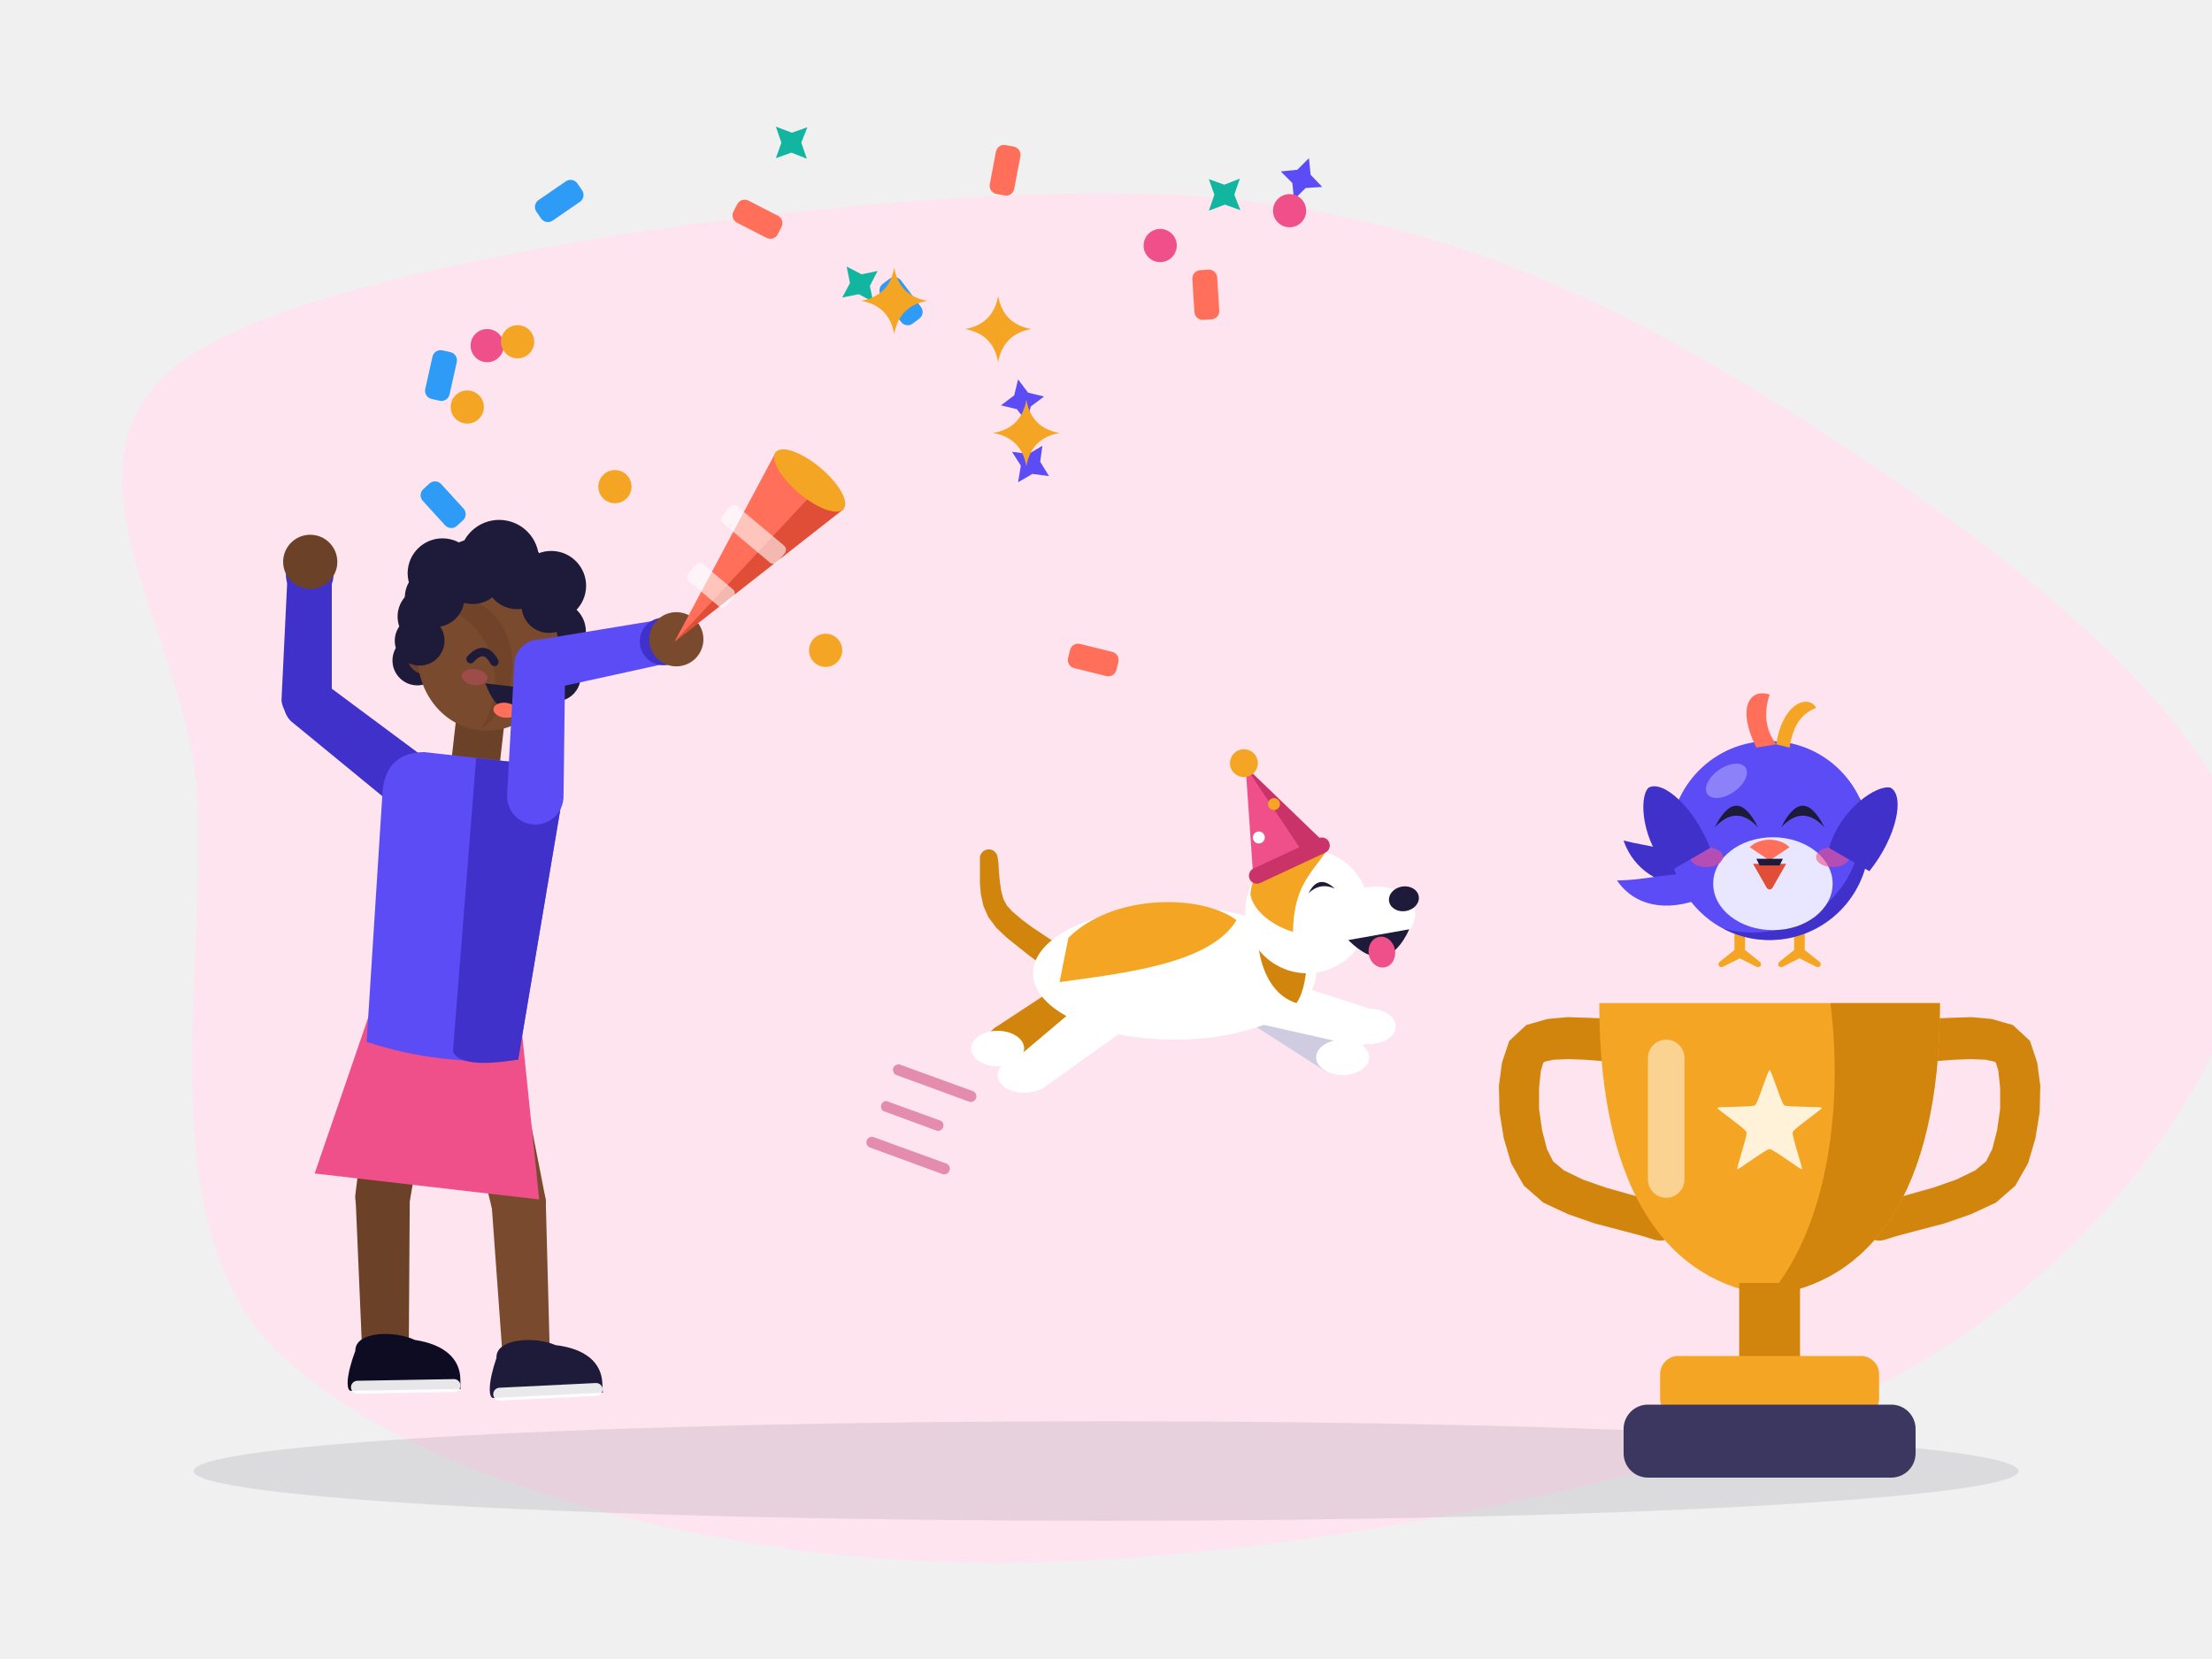
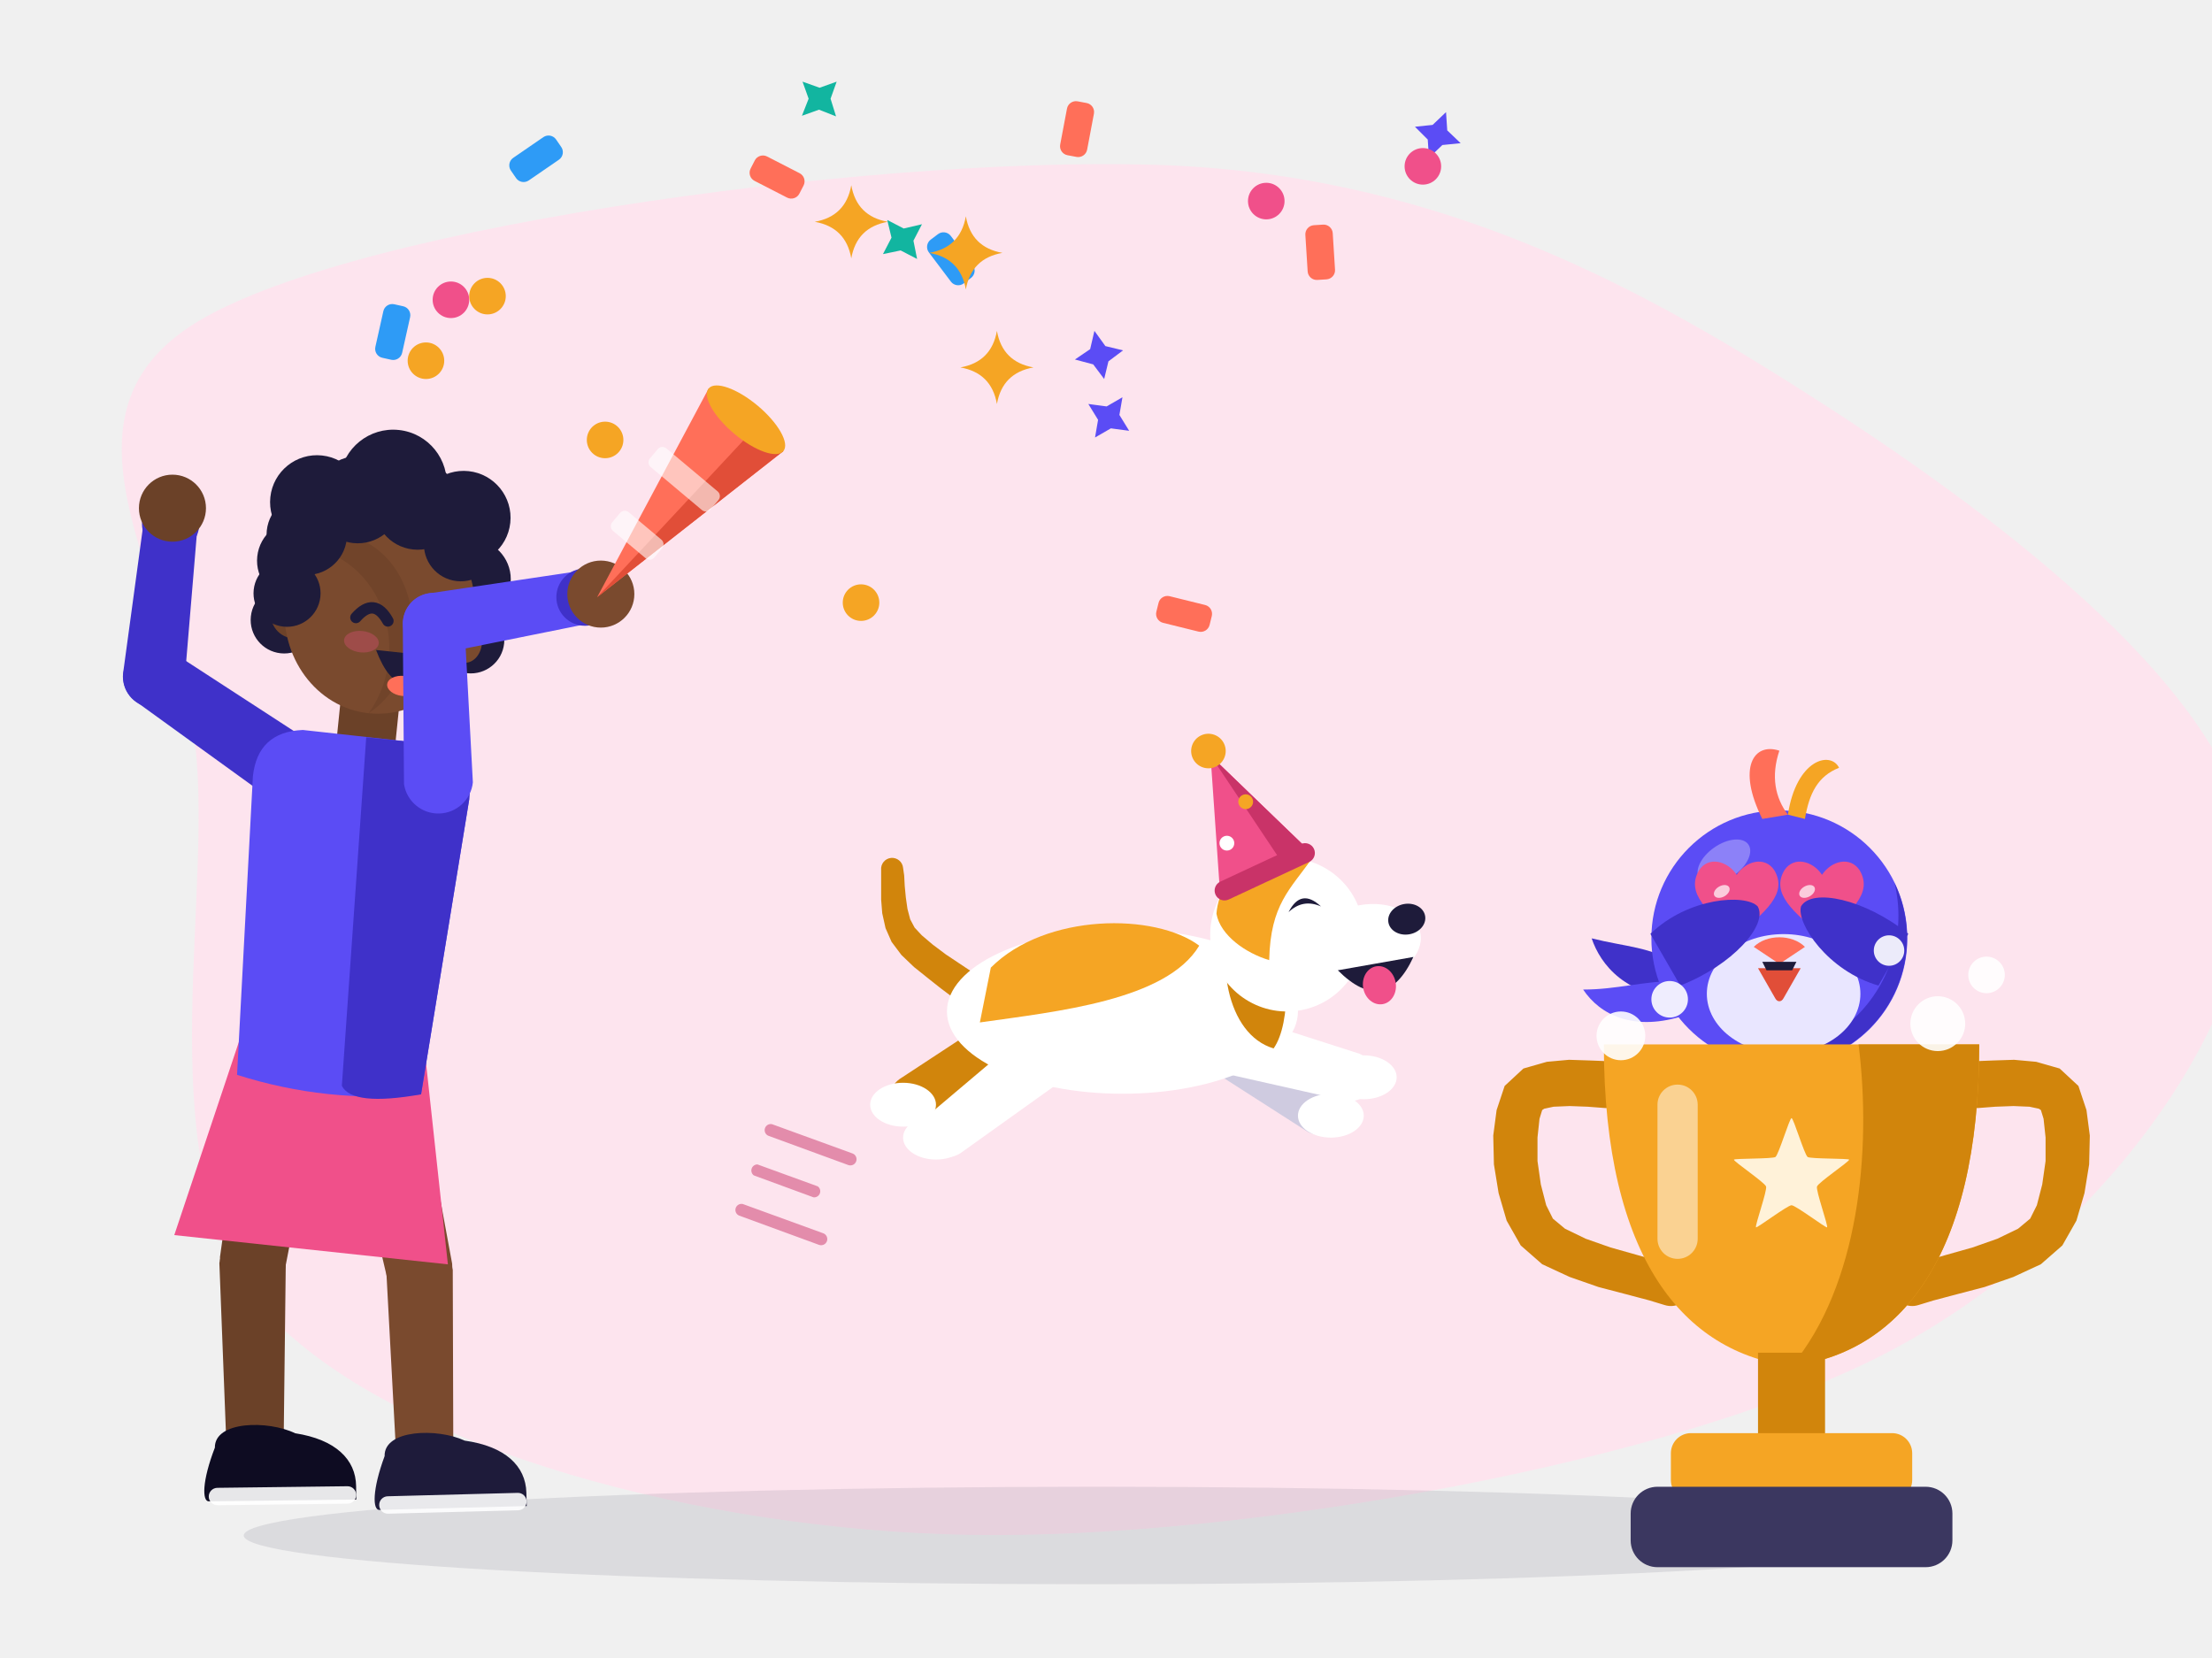
- <svg xmlns="http://www.w3.org/2000/svg" viewBox="0 0 400 300">
-   <path d="M406.9 160C409 188.4 380.7 228.8 342.1 249.2C303.5 269.7 224 283.5 175.3 282.6C126.6 281.7 72.9 267.2 49.7 243.9C26.4 220.6 37.9 173 35.6 142.9C33.3 112.8 6.2 81.4 35.8 63.4C65.3 45.5 164 32.8 213 35.3C262.1 37.8 297.7 57.7 330 78.5C362.3 99.3 404.9 131.5 406.9 160Z" fill="#FDE4EE" />
-   <ellipse cx="200" cy="266" rx="165" ry="9" fill="#1E1B3A" opacity="0.1" />
-   <rect x="134.8" y="35.1" width="4.5" height="9" rx="1.5" fill="#FF6F59" transform="rotate(117.2 137 39.6)" />
-   <circle cx="84.5" cy="73.6" r="3" fill="#F5A524" />
-   <path d="M145.9 28.7 L143.1 27.6 L140.3 28.6 L141.3 25.8 L140.3 22.9 L143.2 24 L146 23 L144.9 25.8Z" fill="#12B5A0" />
-   <rect x="77.5" y="63.4" width="4.5" height="9" rx="1.5" fill="#2E9BF6" transform="rotate(12.6 79.7 67.9)" />
-   <circle cx="88.1" cy="62.5" r="3" fill="#F0508A" />
-   <path d="M239.1 33.8 L236.1 34 L234 36.1 L233.7 33.1 L231.6 31 L234.6 30.7 L236.7 28.6 L237 31.6Z" fill="#5B4CF5" />
-   <rect x="195.5" y="114.8" width="4.5" height="9" rx="1.5" fill="#FF6F59" transform="rotate(103.9 197.7 119.3)" />
-   <circle cx="149.3" cy="117.6" r="3" fill="#F5A524" />
-   <path d="M82.9 107.6 L79.9 107.5 L77.6 109.4 L77.6 106.4 L75.7 104.1 L78.7 104.1 L81.1 102.3 L81 105.3Z" fill="#12B5A0" />
-   <rect x="98.9" y="31.8" width="4.5" height="9" rx="1.5" fill="#2E9BF6" transform="rotate(55.5 101.1 36.3)" />
-   <circle cx="233.2" cy="38.1" r="3" fill="#F0508A" />
-   <path d="M189.7 86.1 L186.7 85.7 L184.1 87.2 L184.6 84.2 L183 81.7 L186 82.1 L188.5 80.6 L188.1 83.5Z" fill="#5B4CF5" />
-   <rect x="179.5" y="26.3" width="4.5" height="9" rx="1.5" fill="#FF6F59" transform="rotate(10.7 181.8 30.8)" />
-   <circle cx="111.2" cy="88" r="3" fill="#F5A524" />
-   <path d="M157.9 54.6 L155.3 53.2 L152.3 53.8 L153.7 51.2 L153.1 48.2 L155.8 49.6 L158.7 49 L157.3 51.7Z" fill="#12B5A0" />
-   <rect x="160.6" y="50" width="4.5" height="9" rx="1.5" fill="#2E9BF6" transform="rotate(143 162.9 54.5)" />
-   <circle cx="209.8" cy="44.4" r="3" fill="#F0508A" />
-   <path d="M185.7 76.4 L183.9 74 L181 73.3 L183.4 71.5 L184.1 68.6 L185.9 71 L188.8 71.7 L186.4 73.5Z" fill="#5B4CF5" />
-   <rect x="215.9" y="48.8" width="4.5" height="9" rx="1.5" fill="#FF6F59" transform="rotate(176.4 218.1 53.3)" />
-   <circle cx="93.6" cy="61.8" r="3" fill="#F5A524" />
-   <path d="M224.3 38 L221.5 37 L218.6 38.1 L219.6 35.2 L218.6 32.4 L221.4 33.4 L224.2 32.3 L223.2 35.2Z" fill="#12B5A0" />
-   <rect x="77.8" y="86.8" width="4.5" height="9" rx="1.5" fill="#2E9BF6" transform="rotate(137.6 80.1 91.3)" />
-   <g transform="translate(320 232) scale(1.1)">
+ <svg xmlns="http://www.w3.org/2000/svg" viewBox="26 14 363 272">
+   <path d="M395.3 154.5C397.1 180.3 371.5 217 336.4 235.6C301.4 254.2 229.3 266.7 185.1 265.9C140.9 265.1 92.2 251.9 71.1 230.8C49.9 209.6 60.4 166.4 58.3 139C56.2 111.7 31.6 83.1 58.4 66.8C85.3 50.5 174.8 39 219.3 41.2C263.8 43.5 296.2 61.6 325.5 80.5C354.8 99.4 393.5 128.7 395.3 154.5Z" fill="#FDE4EE" />
+   <ellipse cx="206" cy="266" rx="140" ry="8" fill="#1E1B3A" opacity="0.1" />
+   <rect x="151.2" y="38.6" width="4.5" height="9" rx="1.5" fill="#FF6F59" transform="rotate(117.2 153.5 43.1)" />
+   <circle cx="95.9" cy="73.2" r="3" fill="#F5A524" />
+   <path d="M163.2 33.1 L160.4 32 L157.6 33 L158.7 30.2 L157.7 27.4 L160.5 28.4 L163.3 27.4 L162.3 30.2Z" fill="#12B5A0" />
+   <rect x="88.2" y="64" width="4.5" height="9" rx="1.5" fill="#2E9BF6" transform="rotate(12.6 90.5 68.5)" />
+   <circle cx="100" cy="63.2" r="3" fill="#F0508A" />
+   <path d="M265.7 37.5 L262.7 37.8 L260.5 39.9 L260.3 36.9 L258.2 34.8 L261.1 34.5 L263.3 32.4 L263.5 35.4Z" fill="#5B4CF5" />
+   <rect x="218" y="110.3" width="4.5" height="9" rx="1.5" fill="#FF6F59" transform="rotate(103.9 220.3 114.8)" />
+   <circle cx="167.3" cy="112.9" r="3" fill="#F5A524" />
+   <path d="M93.8 104 L90.8 104 L88.5 105.9 L88.5 102.8 L86.7 100.5 L89.7 100.6 L92 98.7 L92 101.7Z" fill="#12B5A0" />
+   <rect x="111.7" y="35.6" width="4.5" height="9" rx="1.5" fill="#2E9BF6" transform="rotate(55.5 114 40.1)" />
+   <circle cx="259.5" cy="41.3" r="3" fill="#F0508A" />
+   <path d="M211.3 84.7 L208.3 84.3 L205.7 85.8 L206.2 82.9 L204.6 80.3 L207.6 80.7 L210.2 79.2 L209.7 82.1Z" fill="#5B4CF5" />
+   <rect x="200.5" y="30.7" width="4.5" height="9" rx="1.5" fill="#FF6F59" transform="rotate(10.7 202.8 35.2)" />
+   <circle cx="125.3" cy="86.2" r="3" fill="#F5A524" />
+   <path d="M176.5 56.5 L173.8 55.1 L170.9 55.7 L172.3 53 L171.6 50.1 L174.3 51.5 L177.3 50.8 L175.9 53.5Z" fill="#12B5A0" />
+   <rect x="179.7" y="52" width="4.5" height="9" rx="1.5" fill="#2E9BF6" transform="rotate(143 182 56.5)" />
+   <circle cx="233.8" cy="47" r="3" fill="#F0508A" />
+   <path d="M207.2 76.2 L205.4 73.8 L202.4 73 L204.9 71.3 L205.6 68.3 L207.4 70.8 L210.3 71.5 L207.9 73.3Z" fill="#5B4CF5" />
+   <rect x="240.5" y="50.9" width="4.5" height="9" rx="1.5" fill="#FF6F59" transform="rotate(176.4 242.7 55.4)" />
+   <circle cx="106" cy="62.6" r="3" fill="#F5A524" />
+   <g transform="translate(318 168) scale(0.7)">
+     <path d="M-22 14C-36 14-42 6-44 0C-36 2-30 2-24 6Z" fill="#3F31C9" />
+     <path d="M-22 18C-34 22-42 18-46 12C-38 12-32 10-24 10Z" fill="#5B4CF5" />
+     <circle cx="0" cy="0" r="30" fill="#5B4CF5" />
+     <path d="M27 -13A30 30 0 0 1-14 26.5A33 33 0 0 0 27-13Z" fill="#3F31C9" />
+     <ellipse cx="1" cy="13" rx="18" ry="14" fill="#E9E6FF" />
+     <ellipse cx="-13" cy="-18" rx="7" ry="4" fill="#FFFFFF" opacity="0.3" transform="rotate(-35 -13 -18)" />
+     <path d="M-4-28C-10-40-6-46 0-44C-2-38-1-33 2-29Z" fill="#FF6F59" />
+     <path d="M2-29C4-42 12-44 14-40C9-38 7-34 6-28Z" fill="#F5A524" />
+     <g transform="translate(-10 -5) scale(1.1)">
+       <path d="M0 4C-6-1-11-5-8-10C-6-13-2-12 0-9C2-12 6-13 8-10C11-5 6-1 0 4Z" fill="#F0508A" />
+     </g>
+     <ellipse cx="-13.5" cy="-11" rx="2" ry="1.3" fill="#FFFFFF" opacity="0.7" transform="rotate(-30 -13.5 -11)" />
+     <g transform="translate(10 -5) scale(1.1)">
+       <path d="M0 4C-6-1-11-5-8-10C-6-13-2-12 0-9C2-12 6-13 8-10C11-5 6-1 0 4Z" fill="#F0508A" />
+     </g>
+     <ellipse cx="6.5" cy="-11" rx="2" ry="1.3" fill="#FFFFFF" opacity="0.7" transform="rotate(-30 6.5 -11)" />
+     <ellipse cx="-19" cy="5" rx="5" ry="3" fill="#F0508A" opacity="0.6" />
+     <ellipse cx="19" cy="5" rx="5" ry="3" fill="#F0508A" opacity="0.6" />
+     <path d="M-6 2C-3-1 3-1 6 2L0 6Z" fill="#FF6F59" />
+     <path d="M-5 7L5 7L1 14C0.5 15-0.5 15-1 14Z" fill="#E14E38" />
+     <path d="M-4 5.5L4 5.5L3 7.5L-3 7.5Z" fill="#1E1B3A" />
+     <g transform="translate(-25 4) rotate(330)">
+       <path d="M-2-7C10-10 22-4 23 0C23 5 11 9-2 7Z" fill="#3F31C9" />
+     </g>
+     <g transform="translate(25 4) rotate(-150)">
+       <path d="M-2-7C10-10 22-4 23 0C23 5 11 9-2 7Z" fill="#3F31C9" />
+     </g>
+   </g>
+   <g transform="translate(320 236) scale(1.1)">
    <path d="M-26 -43.5 -27.6 -43.5 -30.1 -43.6 -33.2 -43.7 -36.5 -43.4 -40 -42.4 -42.8 -39.8 -44 -36.2 -44.5 -32.4 -44.4 -28.1 -43.7 -23.8 -42.5 -19.7 -40.4 -16 -37.2 -13.2 -33.1 -11.3 -28.8 -9.8 -24.6 -8.7 -21.2 -7.8 -18.9 -7.1A3 3 0 0 0 -17.1 -12.9L-17.1 -12.9 -19.6 -13.6 -23.1 -14.6 -27 -15.7 -30.7 -17 -33.8 -18.5 -35.6 -20 -36.6 -22 -37.4 -25.1 -37.9 -28.6 -37.9 -32.1 -37.6 -34.9 -37.2 -36.2 -36.9 -36.4 -35.5 -36.7 -33.1 -36.8 -30.4 -36.7 -27.8 -36.5 -26 -36.5A3.5 3.5 0 0 0 -26 -43.5Z" fill="#D1850C" />
    <path d="M26 -36.5 27.8 -36.5 30.4 -36.7 33.1 -36.8 35.5 -36.7 36.9 -36.4 37.2 -36.2 37.6 -34.9 37.9 -32.1 37.9 -28.6 37.4 -25.1 36.6 -22 35.6 -20 33.8 -18.5 30.7 -17 27 -15.7 23.1 -14.6 19.6 -13.6 17.1 -12.9A3 3 0 0 0 18.9 -7.1L18.9 -7.1 21.2 -7.8 24.6 -8.7 28.8 -9.8 33.1 -11.3 37.2 -13.2 40.4 -16 42.5 -19.7 43.7 -23.8 44.4 -28.1 44.5 -32.4 44 -36.2 42.8 -39.8 40 -42.4 36.5 -43.4 33.2 -43.7 30.1 -43.6 27.6 -43.5 26 -43.5A3.5 3.5 0 0 0 26 -36.5Z" fill="#D1850C" />
    <path d="M-28-46L28-46C28-14 16 0 0 2C-16 0-28-14-28-46Z" fill="#F5A524" />
    <path d="M10-46L28-46C28-14 16 0 0 2C10-10 12-30 10-46Z" fill="#D1850C" />
    <rect x="-20" y="-40" width="6" height="26" rx="3" fill="#FFFFFF" opacity="0.5" />
    <rect x="-5" y="0" width="10" height="14" fill="#D1850C" />
    <rect x="-18" y="12" width="36" height="10" rx="3" fill="#F5A524" />
    <rect x="-24" y="20" width="48" height="12" rx="4" fill="#3B3760" />
    <path d="M0 -35C0.3 -35 1.9 -29.6 2.4 -29.2C2.9 -28.9 8.5 -29 8.6 -28.8C8.6 -28.5 4 -25.4 3.8 -24.8C3.6 -24.2 5.5 -18.9 5.3 -18.7C5.1 -18.6 0.6 -22 0 -22C-0.6 -22 -5.1 -18.6 -5.3 -18.7C-5.5 -18.9 -3.6 -24.2 -3.8 -24.8C-4 -25.4 -8.6 -28.5 -8.6 -28.8C-8.5 -29 -2.9 -28.9 -2.4 -29.2C-1.9 -29.6 -0.3 -35 0 -35Z" fill="#FFF2D9" />
  </g>
-   <g transform="translate(320 152) scale(0.6)">
-     <path d="M-22 14C-36 14-42 6-44 0C-36 2-30 2-24 6Z" fill="#3F31C9" />
-     <path d="M-22 18C-34 22-42 18-46 12C-38 12-32 10-24 10Z" fill="#5B4CF5" />
-     <g transform="translate(-9 25)">
-       <rect x="-1.6" y="0" width="3.2" height="10" rx="1.6" fill="#F5A524" />
-       <path d="M-1.6 8L-6 11.5C-7 12.3-6 13.6-5 13L0 10.5 5 13C6 13.6 7 12.3 6 11.5L1.6 8Z" fill="#F5A524" />
-     </g>
-     <g transform="translate(9 25)">
-       <rect x="-1.6" y="0" width="3.2" height="10" rx="1.6" fill="#F5A524" />
-       <path d="M-1.6 8L-6 11.5C-7 12.3-6 13.6-5 13L0 10.5 5 13C6 13.6 7 12.3 6 11.5L1.6 8Z" fill="#F5A524" />
-     </g>
-     <circle cx="0" cy="0" r="30" fill="#5B4CF5" />
-     <path d="M27 -13A30 30 0 0 1-14 26.5A33 33 0 0 0 27-13Z" fill="#3F31C9" />
-     <ellipse cx="1" cy="13" rx="18" ry="14" fill="#E9E6FF" />
-     <ellipse cx="-13" cy="-18" rx="7" ry="4" fill="#FFFFFF" opacity="0.3" transform="rotate(-35 -13 -18)" />
-     <path d="M-4-28C-10-40-6-46 0-44C-2-38-1-33 2-29Z" fill="#FF6F59" />
-     <path d="M2-29C4-42 12-44 14-40C9-38 7-34 6-28Z" fill="#F5A524" />
-     <path d="M-16.5 -4Q-10 -17 -3.5 -4Q-10 -11 -16.5 -4Z" fill="#1E1B3A" />
-     <path d="M3.5 -4Q10 -17 16.5 -4Q10 -11 3.5 -4Z" fill="#1E1B3A" />
-     <ellipse cx="-19" cy="5" rx="5" ry="3" fill="#F0508A" opacity="0.6" />
-     <ellipse cx="19" cy="5" rx="5" ry="3" fill="#F0508A" opacity="0.6" />
-     <path d="M-6 2C-3-1 3-1 6 2L0 6Z" fill="#FF6F59" />
-     <path d="M-5 7L5 7L1 14C0.5 15-0.5 15-1 14Z" fill="#E14E38" />
-     <path d="M-4 5.5L4 5.5L3 7.5L-3 7.5Z" fill="#1E1B3A" />
-     <g transform="translate(-25 4) rotate(240)">
-       <path d="M-2-7C10-10 22-4 23 0C23 5 11 9-2 7Z" fill="#3F31C9" />
-     </g>
-     <g transform="translate(25 4) rotate(-60)">
-       <path d="M-2-7C10-10 22-4 23 0C23 5 11 9-2 7Z" fill="#3F31C9" />
-     </g>
-   </g>
-   <g transform="translate(214 176) scale(0.8)">
+   <circle cx="292" cy="184" r="4" fill="#FFFFFF" opacity="0.9" />
+   <circle cx="300" cy="178" r="3" fill="#FFFFFF" opacity="0.9" />
+   <circle cx="344" cy="182" r="4.5" fill="#FFFFFF" opacity="0.9" />
+   <circle cx="352" cy="174" r="3" fill="#FFFFFF" opacity="0.9" />
+   <circle cx="336" cy="170" r="2.5" fill="#FFFFFF" opacity="0.9" />
+   <g transform="translate(212 180) scale(0.9)">
    <path d="M-28.2 -6.4 -29.7 -7.4 -31.8 -8.8 -34.2 -10.4 -36.6 -12.2 -38.6 -13.9 -39.9 -15.3 -40.7 -16.8 -41.2 -18.7 -41.5 -20.8 -41.7 -22.9 -41.8 -24.8 -42 -26.2A2 2 0 0 0 -46 -25.8L-46 -25.8 -46 -24.6 -46 -22.7 -46 -20.4 -45.8 -17.9 -45.2 -15.2 -44.1 -12.7 -42.3 -10.3 -40 -8.1 -37.5 -6.1 -35.1 -4.2 -33.1 -2.7 -31.8 -1.6A3 3 0 0 0 -28.2 -6.4Z" fill="#D1850C" />
    <path d="M-22.8 -0.7L-42.3 12.1A4.5 4.5 0 0 0 -37.7 19.9L-17.2 8.7A5.5 5.5 0 0 0 -22.8 -0.7Z" fill="#D1850C" />
    <ellipse cx="-42" cy="17" rx="6" ry="4" fill="#FFFFFF" />
    <path d="M10.8 8.5L31.4 21.7A4.5 4.5 0 0 0 36.6 14.3L17.2 -0.5A5.5 5.5 0 0 0 10.8 8.5Z" fill="#CFCBE0" />
    <ellipse cx="36" cy="19" rx="6" ry="4" fill="#FFFFFF" />
    <ellipse cx="-2" cy="0" rx="32" ry="15" fill="#FFFFFF" />
    <path d="M-26-8C-16-18 4-18 12-12C6-2-14 0-28 2Z" fill="#F5A524" />
    <path d="M-19.4 3.7L-36.8 18.4A4.5 4.5 0 0 0 -31.2 25.6L-12.6 12.3A5.5 5.5 0 0 0 -19.4 3.7Z" fill="#FFFFFF" />
    <ellipse cx="-36" cy="23" rx="6" ry="4" fill="#FFFFFF" />
    <path d="M16.6 11.3L38.8 16.3A4.5 4.5 0 0 0 41.2 7.7L19.4 0.7A5.5 5.5 0 0 0 16.6 11.3Z" fill="#FFFFFF" />
    <ellipse cx="42" cy="12" rx="6" ry="4" fill="#FFFFFF" />
    <g transform="translate(28 -14) rotate(-10)">
      <path d="M-8-8C-14 2-14 16-6 20C-2 16 0 4-2-6Z" fill="#D1850C" />
      <circle cx="0" cy="0" r="14" fill="#FFFFFF" />
      <path d="M-12-6C-10-14 0-17 7-13C2-8-2-6-4 4C-8 2-12-2-12-6Z" fill="#F5A524" />
      <ellipse cx="14" cy="4" rx="10" ry="7" fill="#FFFFFF" />
      <ellipse cx="22" cy="1" rx="3.4" ry="2.8" fill="#1E1B3A" />
      <path d="M1-4Q4-8 7-4Q4-6 1-4Z" fill="#1E1B3A" />
      <path d="M8 8Q15 18 22 8Z" fill="#1E1B3A" />
      <ellipse cx="15" cy="12" rx="3" ry="3.5" fill="#F0508A" />
      <g transform="translate(-2 -12) rotate(-15) scale(0.9)">
        <path d="M-10 0L0-26 10 0Z" fill="#F0508A" />
        <path d="M0-26L10 0 4 0Z" fill="#C93368" />
        <rect x="-6" y="-10" width="3" height="3" rx="1.5" fill="#FFFFFF" />
        <rect x="1" y="-16" width="3" height="3" rx="1.5" fill="#F5A524" />
        <rect x="-2" y="-5" width="3" height="3" rx="1.5" fill="#F0508A" />
        <circle cx="0" cy="-27" r="3.5" fill="#F5A524" />
        <rect x="-11" y="-2" width="22" height="4" rx="2" fill="#C93368" />
      </g>
    </g>
  </g>
  <g opacity="0.5">
-     <path d="M162.1 194.4L175.2 199.2A1 1 0 0 0 175.9 197.3L162.7 192.5A1 1 0 0 0 162.1 194.4Z" fill="#C93368" />
+     <path d="M152.1 200.4L165.2 205.2A1 1 0 0 0 165.9 203.3L152.7 198.5A1 1 0 0 0 152.1 200.4Z" fill="#C93368" />
  </g>
  <g opacity="0.5">
-     <path d="M159.7 200.9L169.5 204.5A1 1 0 0 0 170.2 202.7L160.3 199.1A1 1 0 0 0 159.7 200.9Z" fill="#C93368" />
+     <path d="M149.7 206.9L159.5 210.5A1 1 0 0 0 160.2 208.7L150.3 205.1A1 1 0 0 0 149.7 206.9Z" fill="#C93368" />
  </g>
  <g opacity="0.5">
-     <path d="M157.3 207.5L170.4 212.3A1 1 0 0 0 171.1 210.4L157.9 205.6A1 1 0 0 0 157.3 207.5Z" fill="#C93368" />
+     <path d="M147.3 213.5L160.4 218.3A1 1 0 0 0 161.1 216.4L147.9 211.6A1 1 0 0 0 147.3 213.5Z" fill="#C93368" />
  </g>
-   <g transform="translate(88.3 118.2) rotate(6.6) scale(0.9)">
+   <g transform="translate(88.3 114.1) rotate(6.1) scale(1.1)">
    <circle cx="-13" cy="-6" r="6" fill="#1E1B3A" />
    <circle cx="13" cy="-6" r="6" fill="#1E1B3A" />
    <circle cx="-11" cy="-15" r="7" fill="#1E1B3A" />
    <circle cx="11" cy="-15" r="7" fill="#1E1B3A" />
    <circle cx="0" cy="-19" r="8" fill="#1E1B3A" />
    <circle cx="-14" cy="3" r="5" fill="#1E1B3A" />
    <circle cx="14" cy="3" r="5" fill="#1E1B3A" />
  </g>
-   <path d="M68.2 184.6L64.3 215.7A4.9 4.9 0 0 0 74.1 217.2L79.5 186.3A5.7 5.7 0 0 0 68.2 184.6Z" fill="#6B4128" />
-   <path d="M64.3 216.6L65.6 246.9A4.2 4.2 0 0 0 73.9 246.8L74.1 216.4A4.9 4.9 0 0 0 64.3 216.6Z" fill="#6B4128" />
-   <g transform="translate(69.7 246.9) rotate(-1) scale(0.9 0.9)">
+   <path d="M66.9 186L62.1 220.3A5.5 5.5 0 0 0 72.8 222.1L79.4 188.1A6.3 6.3 0 0 0 66.9 186Z" fill="#6B4128" />
+   <path d="M62 221.3L63.3 254.9A4.6 4.6 0 0 0 72.5 254.8L72.9 221.1A5.5 5.5 0 0 0 62 221.3Z" fill="#6B4128" />
+   <g transform="translate(67.9 254.8) rotate(-0.7) scale(1.1 1.1)">
    <path d="M-6-3C-6-7 2-7 6-5C12-4 15-1 15 3L15 5-7 5C-8 5-8 2-6-3Z" fill="#0E0C22" />
    <rect x="-7" y="3" width="22" height="2.6" rx="1.3" fill="#FFFFFF" opacity="0.9" />
  </g>
-   <path d="M77.3 137.4L58.2 123.2A4.6 4.6 0 0 0 52.6 130.4L71 145.5A5.1 5.1 0 0 0 77.3 137.4Z" fill="#3F31C9" />
-   <path d="M60 126.9L60 104.1A4 4 0 0 0 52 103.9L50.9 126.7A4.6 4.6 0 0 0 60 126.9Z" fill="#3F31C9" />
-   <circle cx="56" cy="104" r="4.3" fill="#3F31C9" />
-   <circle cx="56.1" cy="101.6" r="4.9" fill="#6B4128" />
-   <path d="M81.5 188.2L89 218.7A4.9 4.9 0 0 0 98.6 216.5L92.6 185.8A5.7 5.7 0 0 0 81.5 188.2Z" fill="#7A4A2E" />
-   <path d="M88.9 217.8L91.1 248.2A4.2 4.2 0 0 0 99.5 247.8L98.7 217.4A4.9 4.9 0 0 0 88.9 217.8Z" fill="#7A4A2E" />
-   <g transform="translate(95.3 248) rotate(-2.8) scale(0.9 0.9)">
+   <path d="M76.1 135.2L54.1 120.9A5 5 0 0 0 48.4 129.2L69.7 144.6A5.7 5.7 0 0 0 76.1 135.2Z" fill="#3F31C9" />
+   <path d="M56.3 125.6L58.4 100.5A4.4 4.4 0 0 0 49.6 99.5L46.2 124.5A5 5 0 0 0 56.3 125.6Z" fill="#3F31C9" />
+   <circle cx="54" cy="100" r="4.7" fill="#3F31C9" />
+   <circle cx="54.3" cy="97.4" r="5.5" fill="#6B4128" />
+   <path d="M81.6 189.9L89.5 223.6A5.5 5.5 0 0 0 100.2 221.4L93.9 187.3A6.3 6.3 0 0 0 81.6 189.9Z" fill="#7A4A2E" />
+   <path d="M89.4 222.7L91.2 256.2A4.6 4.6 0 0 0 100.4 256L100.3 222.4A5.5 5.5 0 0 0 89.4 222.7Z" fill="#7A4A2E" />
+   <g transform="translate(95.8 256.1) rotate(-1.5) scale(1.1 1.1)">
    <path d="M-6-3C-6-7 2-7 6-5C12-4 15-1 15 3L15 5-7 5C-8 5-8 2-6-3Z" fill="#1E1B3A" />
    <rect x="-7" y="3" width="22" height="2.6" rx="1.3" fill="#FFFFFF" opacity="0.9" />
  </g>
-   <path d="M67 182.8L94.3 185.9L97.5 216.9L56.9 212.2Z" fill="#F0508A" />
-   <path d="M89.9 142.3L91.4 129.1A4.4 4.4 0 0 0 82.7 128.1L81.2 141.3A4.4 4.4 0 0 0 89.9 142.3Z" fill="#6B4128" />
-   <path d="M66.3 188.4L69.2 142.8Q70 136.1 76.7 136L95.5 138.1Q102 139.9 101.3 146.5L93.7 191.6Q79.7 192.8 66.3 188.4Z" fill="#5B4CF5" />
-   <path d="M81.9 190.2L86.1 137.1L95.5 138.1Q102 139.9 101.3 146.5L93.7 191.6Q83.4 193.3 81.9 190.2Z" fill="#3F31C9" />
-   <g transform="translate(88.3 118.2) rotate(6.6) scale(0.9)">
+   <path d="M65.5 184.1L95.8 187.4L99.5 221.5L54.6 216.7Z" fill="#F0508A" />
+   <path d="M90.4 140.7L91.9 126.1A4.8 4.8 0 0 0 82.3 125L80.8 139.7A4.8 4.8 0 0 0 90.4 140.7Z" fill="#6B4128" />
+   <path d="M64.9 190.4L67.5 141.4Q68.3 134.1 75.7 133.8L96.6 136.1Q103.7 137.9 103 145.2L95.1 193.6Q79.7 195.1 64.9 190.4Z" fill="#5B4CF5" />
+   <path d="M82.1 192.2L86.1 135L96.6 136.1Q103.7 137.9 103 145.2L95.1 193.6Q83.8 195.6 82.1 192.2Z" fill="#3F31C9" />
+   <g transform="translate(88.3 114.1) rotate(6.1) scale(1.1)">
    <circle cx="-12.5" cy="2" r="3.6" fill="#6D4229" />
    <ellipse cx="0" cy="0" rx="14.2" ry="15.5" fill="#7A4A2E" />
    <path d="M-14.2 -8A14.2 15.5 0 0 1 0 15.5A12 14 0 0 0 -14.2 -8Z" fill="#71442A" />
    <ellipse cx="13.3" cy="3.5" rx="2.4" ry="3" fill="#7A4A2E" />
    <path d="M-3.4 1.5Q-1 -1.9 1.4 1.5" fill="none" stroke="#1E1B3A" stroke-width="1.7" stroke-linecap="round" stroke-linejoin="round" />
    <path d="M7 1.5Q9.4 -1.9 11.8 1.5" fill="none" stroke="#1E1B3A" stroke-width="1.7" stroke-linecap="round" stroke-linejoin="round" />
    <path d="M0.1 6Q4.7 15 9.3 6Z" fill="#1E1B3A" />
    <ellipse cx="4.7" cy="10.9" rx="2.4" ry="1.5" fill="#FF6F59" />
    <ellipse cx="-2.2" cy="5" rx="2.6" ry="1.6" fill="#F0508A" opacity="0.3" />
    <ellipse cx="10.6" cy="5" rx="2.6" ry="1.6" fill="#F0508A" opacity="0.3" />
    <g transform="scale(1 1)">
      <circle cx="-12" cy="-10" r="6" fill="#1E1B3A" />
      <circle cx="-5" cy="-16" r="6.5" fill="#1E1B3A" />
      <circle cx="4" cy="-16" r="6.5" fill="#1E1B3A" />
      <circle cx="11" cy="-11" r="5.5" fill="#1E1B3A" />
      <circle cx="-14" cy="-1" r="5" fill="#1E1B3A" />
    </g>
  </g>
-   <path d="M101.9 144.2L102.2 120.4A4.6 4.6 0 0 0 93 120.1L91.7 143.8A5.1 5.1 0 0 0 101.9 144.2Z" fill="#5B4CF5" />
-   <path d="M98.5 124.8L120.8 119.9A4 4 0 0 0 119.2 112.1L96.7 115.8A4.6 4.6 0 0 0 98.5 124.8Z" fill="#5B4CF5" />
-   <circle cx="120" cy="116" r="4.3" fill="#3F31C9" />
-   <circle cx="122.3" cy="115.6" r="4.9" fill="#7A4A2E" />
-   <g transform="translate(122 116)">
-     <g transform="translate(0 0) rotate(40)">
+   <path d="M103.6 142.4L102.2 116.2A5 5 0 0 0 92.1 116.5L92.3 142.7A5.7 5.7 0 0 0 103.6 142.4Z" fill="#5B4CF5" />
+   <path d="M98 121.3L122.8 116.3A4.4 4.4 0 0 0 121.2 107.7L96.3 111.4A5 5 0 0 0 98 121.3Z" fill="#5B4CF5" />
+   <circle cx="122" cy="112" r="4.7" fill="#3F31C9" />
+   <circle cx="124.6" cy="111.5" r="5.5" fill="#7A4A2E" />
+   <g transform="translate(124 112)">
+     <g transform="rotate(40)">
      <path d="M0 0L-8-38 8-38Z" fill="#FF6F59" />
      <path d="M0 0L8-38 2-38Z" fill="#E14E38" />
      <rect x="-8" y="-26" width="13" height="4" rx="1" fill="#FFFFFF" opacity="0.6" />
      <rect x="-6" y="-14" width="9" height="4" rx="1" fill="#FFFFFF" opacity="0.6" />
      <ellipse cx="0" cy="-38" rx="8" ry="3" fill="#F5A524" />
    </g>
  </g>
-   <path d="M161.7 48.4Q162.6 53.5 167.7 54.4Q162.6 55.3 161.7 60.4Q160.8 55.3 155.7 54.4Q160.8 53.5 161.7 48.4Z" fill="#F5A524" />
-   <path d="M180.5 53.5Q181.4 58.6 186.5 59.5Q181.4 60.4 180.5 65.5Q179.6 60.4 174.5 59.5Q179.6 58.6 180.5 53.5Z" fill="#F5A524" />
-   <path d="M185.6 72.3Q186.5 77.4 191.6 78.3Q186.5 79.2 185.6 84.3Q184.7 79.2 179.6 78.3Q184.7 77.4 185.6 72.3Z" fill="#F5A524" />
+   <path d="M165.7 44.4Q166.6 49.5 171.7 50.4Q166.6 51.3 165.7 56.4Q164.8 51.3 159.7 50.4Q164.8 49.5 165.7 44.4Z" fill="#F5A524" />
+   <path d="M184.5 49.5Q185.4 54.6 190.5 55.5Q185.4 56.4 184.5 61.5Q183.6 56.4 178.5 55.5Q183.6 54.6 184.5 49.5Z" fill="#F5A524" />
+   <path d="M189.6 68.3Q190.5 73.4 195.6 74.3Q190.5 75.2 189.6 80.3Q188.7 75.2 183.6 74.3Q188.7 73.4 189.6 68.3Z" fill="#F5A524" />
</svg>
